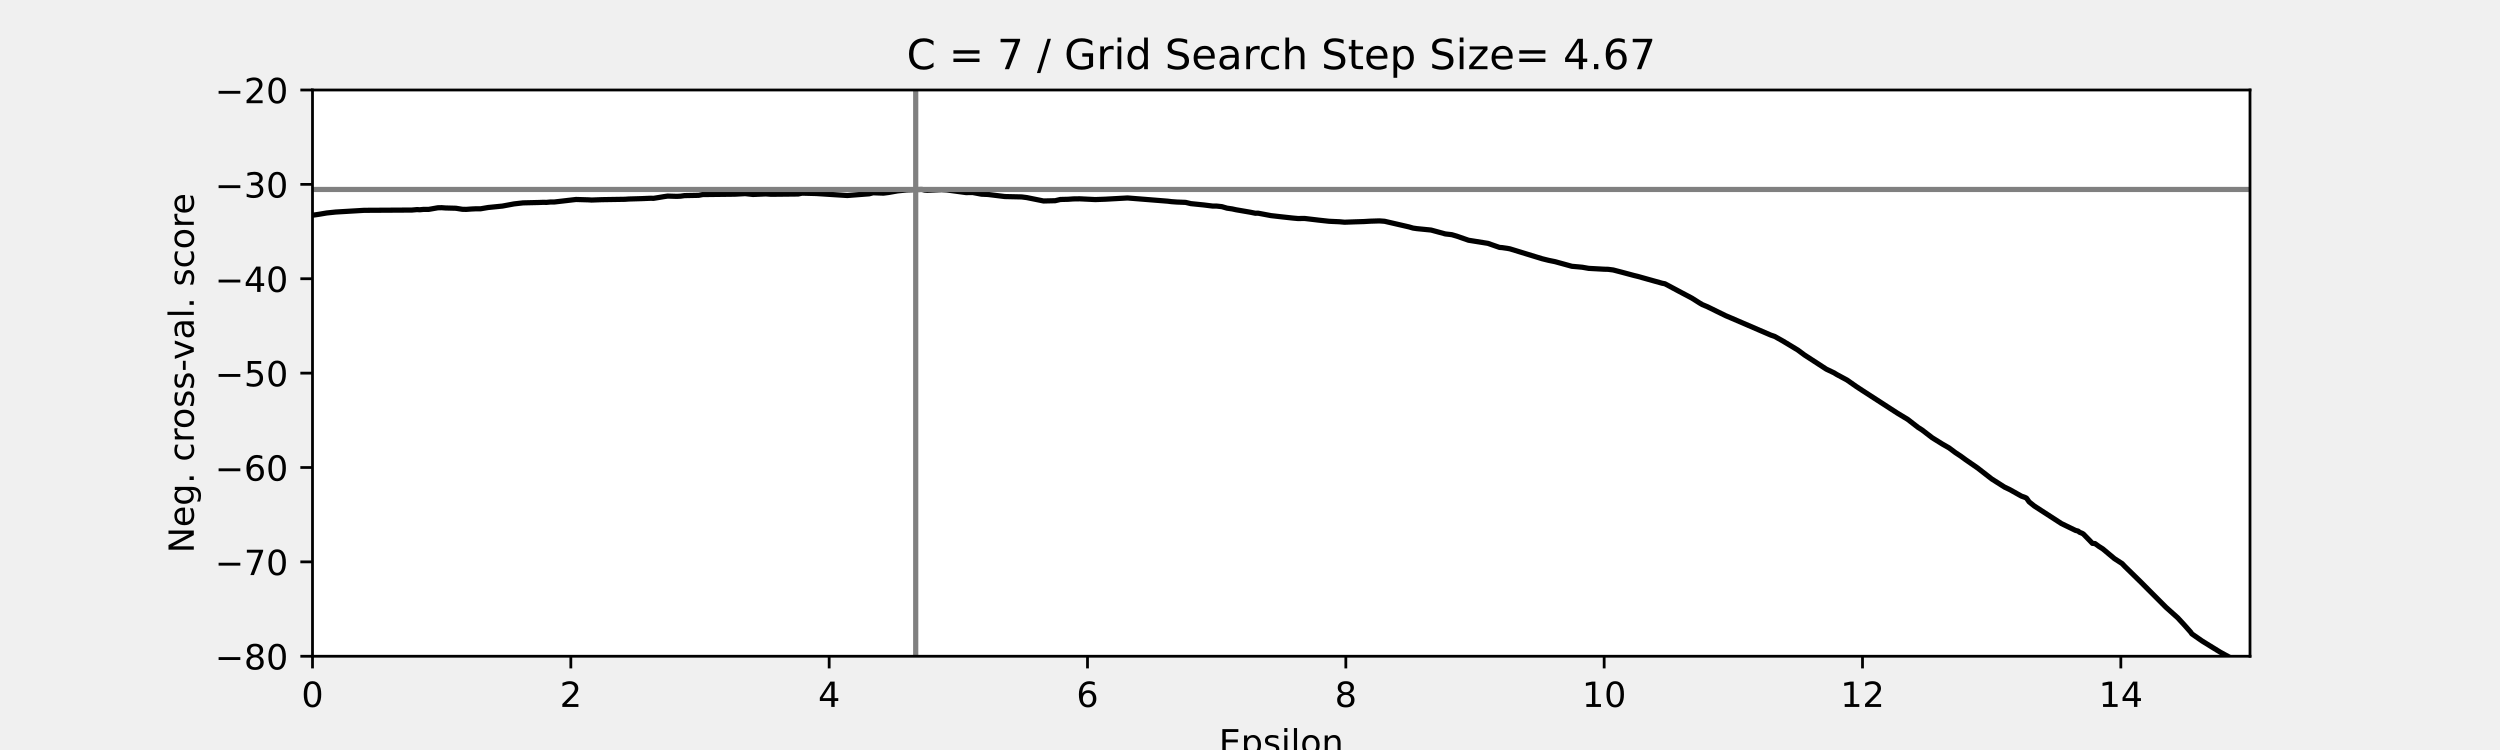
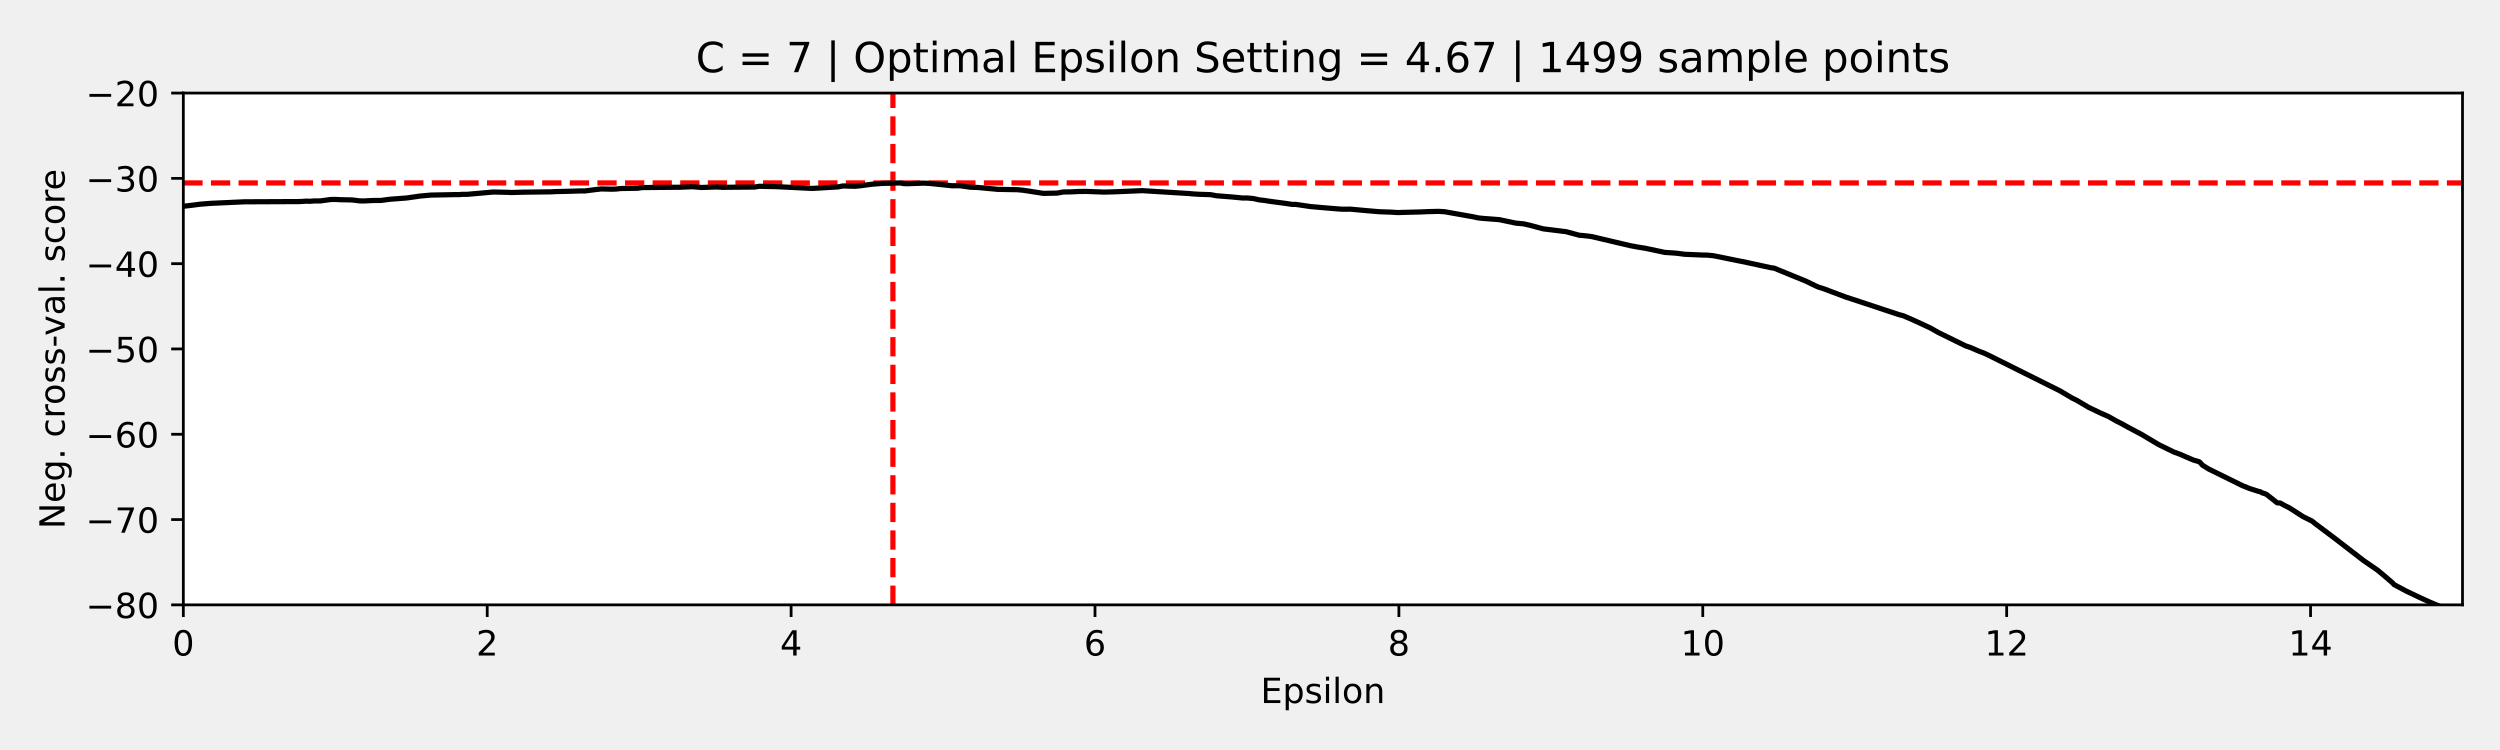
<svg xmlns="http://www.w3.org/2000/svg" xmlns:xlink="http://www.w3.org/1999/xlink" height="216pt" version="1.1" viewBox="0 0 720 216" width="720pt">
  <defs>
    <style type="text/css">*{stroke-linecap:butt;stroke-linejoin:round;}</style>
  </defs>
  <g id="figure_1">
    <g id="patch_1">
      <path d="M 0 216  L 720 216  L 720 0  L 0 0  z " style="fill:none;" />
    </g>
    <g id="axes_1">
      <g id="patch_2">
-         <path d="M 90 189  L 648 189  L 648 25.92  L 90 25.92  z " style="fill:#ffffff;" />
+         <path d="M 52.8 174.2  L 709.2 174.2  L 709.2 26.8  L 52.8 26.8  z " style="fill:#ffffff;" />
      </g>
      <g id="matplotlib.axis_1">
        <g id="xtick_1">
          <g id="line2d_1">
            <defs>
-               <path d="M 0 0  L 0 3.5  " id="m18e463459a" style="stroke:#000000;stroke-width:0.8;" />
+               <path d="M 0 0  L 0 3.5  " id="m60440e3da2" style="stroke:#000000;stroke-width:0.8;" />
            </defs>
            <g>
-               <use style="stroke:#000000;stroke-width:0.8;" x="90" xlink:href="#m18e463459a" y="189" />
+               <use style="stroke:#000000;stroke-width:0.8;" x="52.8" xlink:href="#m60440e3da2" y="174.2" />
            </g>
          </g>
          <g id="text_1">
-             <g transform="translate(86.81875 203.5984)scale(0.1 -0.1)">
+             <g transform="translate(49.61875 188.7984)scale(0.1 -0.1)">
              <defs>
                <path d="M 2034 4250  Q 1547 4250 1301 3770  Q 1056 3291 1056 2328  Q 1056 1369 1301 889  Q 1547 409 2034 409  Q 2525 409 2770 889  Q 3016 1369 3016 2328  Q 3016 3291 2770 3770  Q 2525 4250 2034 4250  z M 2034 4750  Q 2819 4750 3233 4129  Q 3647 3509 3647 2328  Q 3647 1150 3233 529  Q 2819 -91 2034 -91  Q 1250 -91 836 529  Q 422 1150 422 2328  Q 422 3509 836 4129  Q 1250 4750 2034 4750  z " id="DejaVuSans-30" transform="scale(0.015625)" />
              </defs>
              <use xlink:href="#DejaVuSans-30" />
            </g>
          </g>
        </g>
        <g id="xtick_2">
          <g id="line2d_2">
            <g>
-               <use style="stroke:#000000;stroke-width:0.8;" x="164.4" xlink:href="#m18e463459a" y="189" />
+               <use style="stroke:#000000;stroke-width:0.8;" x="140.32" xlink:href="#m60440e3da2" y="174.2" />
            </g>
          </g>
          <g id="text_2">
-             <g transform="translate(161.2188 203.5984)scale(0.1 -0.1)">
+             <g transform="translate(137.1387 188.7984)scale(0.1 -0.1)">
              <defs>
                <path d="M 1228 531  L 3431 531  L 3431 0  L 469 0  L 469 531  Q 828 903 1448 1529  Q 2069 2156 2228 2338  Q 2531 2678 2651 2914  Q 2772 3150 2772 3378  Q 2772 3750 2511 3984  Q 2250 4219 1831 4219  Q 1534 4219 1204 4116  Q 875 4013 500 3803  L 500 4441  Q 881 4594 1212 4672  Q 1544 4750 1819 4750  Q 2544 4750 2975 4387  Q 3406 4025 3406 3419  Q 3406 3131 3298 2873  Q 3191 2616 2906 2266  Q 2828 2175 2409 1742  Q 1991 1309 1228 531  z " id="DejaVuSans-32" transform="scale(0.015625)" />
              </defs>
              <use xlink:href="#DejaVuSans-32" />
            </g>
          </g>
        </g>
        <g id="xtick_3">
          <g id="line2d_3">
            <g>
-               <use style="stroke:#000000;stroke-width:0.8;" x="238.8" xlink:href="#m18e463459a" y="189" />
+               <use style="stroke:#000000;stroke-width:0.8;" x="227.84" xlink:href="#m60440e3da2" y="174.2" />
            </g>
          </g>
          <g id="text_3">
-             <g transform="translate(235.6188 203.5984)scale(0.1 -0.1)">
+             <g transform="translate(224.6587 188.7984)scale(0.1 -0.1)">
              <defs>
                <path d="M 2419 4116  L 825 1625  L 2419 1625  L 2419 4116  z M 2253 4666  L 3047 4666  L 3047 1625  L 3713 1625  L 3713 1100  L 3047 1100  L 3047 0  L 2419 0  L 2419 1100  L 313 1100  L 313 1709  L 2253 4666  z " id="DejaVuSans-34" transform="scale(0.015625)" />
              </defs>
              <use xlink:href="#DejaVuSans-34" />
            </g>
          </g>
        </g>
        <g id="xtick_4">
          <g id="line2d_4">
            <g>
-               <use style="stroke:#000000;stroke-width:0.8;" x="313.2" xlink:href="#m18e463459a" y="189" />
+               <use style="stroke:#000000;stroke-width:0.8;" x="315.36" xlink:href="#m60440e3da2" y="174.2" />
            </g>
          </g>
          <g id="text_4">
-             <g transform="translate(310.0188 203.5984)scale(0.1 -0.1)">
+             <g transform="translate(312.1787 188.7984)scale(0.1 -0.1)">
              <defs>
                <path d="M 2113 2584  Q 1688 2584 1439 2293  Q 1191 2003 1191 1497  Q 1191 994 1439 701  Q 1688 409 2113 409  Q 2538 409 2786 701  Q 3034 994 3034 1497  Q 3034 2003 2786 2293  Q 2538 2584 2113 2584  z M 3366 4563  L 3366 3988  Q 3128 4100 2886 4159  Q 2644 4219 2406 4219  Q 1781 4219 1451 3797  Q 1122 3375 1075 2522  Q 1259 2794 1537 2939  Q 1816 3084 2150 3084  Q 2853 3084 3261 2657  Q 3669 2231 3669 1497  Q 3669 778 3244 343  Q 2819 -91 2113 -91  Q 1303 -91 875 529  Q 447 1150 447 2328  Q 447 3434 972 4092  Q 1497 4750 2381 4750  Q 2619 4750 2861 4703  Q 3103 4656 3366 4563  z " id="DejaVuSans-36" transform="scale(0.015625)" />
              </defs>
              <use xlink:href="#DejaVuSans-36" />
            </g>
          </g>
        </g>
        <g id="xtick_5">
          <g id="line2d_5">
            <g>
-               <use style="stroke:#000000;stroke-width:0.8;" x="387.6" xlink:href="#m18e463459a" y="189" />
+               <use style="stroke:#000000;stroke-width:0.8;" x="402.88" xlink:href="#m60440e3da2" y="174.2" />
            </g>
          </g>
          <g id="text_5">
-             <g transform="translate(384.4187 203.5984)scale(0.1 -0.1)">
+             <g transform="translate(399.6988 188.7984)scale(0.1 -0.1)">
              <defs>
                <path d="M 2034 2216  Q 1584 2216 1326 1975  Q 1069 1734 1069 1313  Q 1069 891 1326 650  Q 1584 409 2034 409  Q 2484 409 2743 651  Q 3003 894 3003 1313  Q 3003 1734 2745 1975  Q 2488 2216 2034 2216  z M 1403 2484  Q 997 2584 770 2862  Q 544 3141 544 3541  Q 544 4100 942 4425  Q 1341 4750 2034 4750  Q 2731 4750 3128 4425  Q 3525 4100 3525 3541  Q 3525 3141 3298 2862  Q 3072 2584 2669 2484  Q 3125 2378 3379 2068  Q 3634 1759 3634 1313  Q 3634 634 3220 271  Q 2806 -91 2034 -91  Q 1263 -91 848 271  Q 434 634 434 1313  Q 434 1759 690 2068  Q 947 2378 1403 2484  z M 1172 3481  Q 1172 3119 1398 2916  Q 1625 2713 2034 2713  Q 2441 2713 2670 2916  Q 2900 3119 2900 3481  Q 2900 3844 2670 4047  Q 2441 4250 2034 4250  Q 1625 4250 1398 4047  Q 1172 3844 1172 3481  z " id="DejaVuSans-38" transform="scale(0.015625)" />
              </defs>
              <use xlink:href="#DejaVuSans-38" />
            </g>
          </g>
        </g>
        <g id="xtick_6">
          <g id="line2d_6">
            <g>
-               <use style="stroke:#000000;stroke-width:0.8;" x="462" xlink:href="#m18e463459a" y="189" />
+               <use style="stroke:#000000;stroke-width:0.8;" x="490.4" xlink:href="#m60440e3da2" y="174.2" />
            </g>
          </g>
          <g id="text_6">
-             <g transform="translate(455.6375 203.5984)scale(0.1 -0.1)">
+             <g transform="translate(484.0375 188.7984)scale(0.1 -0.1)">
              <defs>
                <path d="M 794 531  L 1825 531  L 1825 4091  L 703 3866  L 703 4441  L 1819 4666  L 2450 4666  L 2450 531  L 3481 531  L 3481 0  L 794 0  L 794 531  z " id="DejaVuSans-31" transform="scale(0.015625)" />
              </defs>
              <use xlink:href="#DejaVuSans-31" />
              <use x="63.623" xlink:href="#DejaVuSans-30" />
            </g>
          </g>
        </g>
        <g id="xtick_7">
          <g id="line2d_7">
            <g>
-               <use style="stroke:#000000;stroke-width:0.8;" x="536.4" xlink:href="#m18e463459a" y="189" />
+               <use style="stroke:#000000;stroke-width:0.8;" x="577.92" xlink:href="#m60440e3da2" y="174.2" />
            </g>
          </g>
          <g id="text_7">
-             <g transform="translate(530.0375 203.5984)scale(0.1 -0.1)">
+             <g transform="translate(571.5575 188.7984)scale(0.1 -0.1)">
              <use xlink:href="#DejaVuSans-31" />
              <use x="63.623" xlink:href="#DejaVuSans-32" />
            </g>
          </g>
        </g>
        <g id="xtick_8">
          <g id="line2d_8">
            <g>
-               <use style="stroke:#000000;stroke-width:0.8;" x="610.8" xlink:href="#m18e463459a" y="189" />
+               <use style="stroke:#000000;stroke-width:0.8;" x="665.44" xlink:href="#m60440e3da2" y="174.2" />
            </g>
          </g>
          <g id="text_8">
-             <g transform="translate(604.4375 203.5984)scale(0.1 -0.1)">
+             <g transform="translate(659.0775 188.7984)scale(0.1 -0.1)">
              <use xlink:href="#DejaVuSans-31" />
              <use x="63.623" xlink:href="#DejaVuSans-34" />
            </g>
          </g>
        </g>
        <g id="text_9">
-           <g transform="translate(351.0555 217.2766)scale(0.1 -0.1)">
+           <g transform="translate(363.0555 202.4766)scale(0.1 -0.1)">
            <defs>
              <path d="M 628 4666  L 3578 4666  L 3578 4134  L 1259 4134  L 1259 2753  L 3481 2753  L 3481 2222  L 1259 2222  L 1259 531  L 3634 531  L 3634 0  L 628 0  L 628 4666  z " id="DejaVuSans-45" transform="scale(0.015625)" />
              <path d="M 1159 525  L 1159 -1331  L 581 -1331  L 581 3500  L 1159 3500  L 1159 2969  Q 1341 3281 1617 3432  Q 1894 3584 2278 3584  Q 2916 3584 3314 3078  Q 3713 2572 3713 1747  Q 3713 922 3314 415  Q 2916 -91 2278 -91  Q 1894 -91 1617 61  Q 1341 213 1159 525  z M 3116 1747  Q 3116 2381 2855 2742  Q 2594 3103 2138 3103  Q 1681 3103 1420 2742  Q 1159 2381 1159 1747  Q 1159 1113 1420 752  Q 1681 391 2138 391  Q 2594 391 2855 752  Q 3116 1113 3116 1747  z " id="DejaVuSans-70" transform="scale(0.015625)" />
              <path d="M 2834 3397  L 2834 2853  Q 2591 2978 2328 3040  Q 2066 3103 1784 3103  Q 1356 3103 1142 2972  Q 928 2841 928 2578  Q 928 2378 1081 2264  Q 1234 2150 1697 2047  L 1894 2003  Q 2506 1872 2764 1633  Q 3022 1394 3022 966  Q 3022 478 2636 193  Q 2250 -91 1575 -91  Q 1294 -91 989 -36  Q 684 19 347 128  L 347 722  Q 666 556 975 473  Q 1284 391 1588 391  Q 1994 391 2212 530  Q 2431 669 2431 922  Q 2431 1156 2273 1281  Q 2116 1406 1581 1522  L 1381 1569  Q 847 1681 609 1914  Q 372 2147 372 2553  Q 372 3047 722 3315  Q 1072 3584 1716 3584  Q 2034 3584 2315 3537  Q 2597 3491 2834 3397  z " id="DejaVuSans-73" transform="scale(0.015625)" />
              <path d="M 603 3500  L 1178 3500  L 1178 0  L 603 0  L 603 3500  z M 603 4863  L 1178 4863  L 1178 4134  L 603 4134  L 603 4863  z " id="DejaVuSans-69" transform="scale(0.015625)" />
              <path d="M 603 4863  L 1178 4863  L 1178 0  L 603 0  L 603 4863  z " id="DejaVuSans-6c" transform="scale(0.015625)" />
              <path d="M 1959 3097  Q 1497 3097 1228 2736  Q 959 2375 959 1747  Q 959 1119 1226 758  Q 1494 397 1959 397  Q 2419 397 2687 759  Q 2956 1122 2956 1747  Q 2956 2369 2687 2733  Q 2419 3097 1959 3097  z M 1959 3584  Q 2709 3584 3137 3096  Q 3566 2609 3566 1747  Q 3566 888 3137 398  Q 2709 -91 1959 -91  Q 1206 -91 779 398  Q 353 888 353 1747  Q 353 2609 779 3096  Q 1206 3584 1959 3584  z " id="DejaVuSans-6f" transform="scale(0.015625)" />
              <path d="M 3513 2113  L 3513 0  L 2938 0  L 2938 2094  Q 2938 2591 2744 2837  Q 2550 3084 2163 3084  Q 1697 3084 1428 2787  Q 1159 2491 1159 1978  L 1159 0  L 581 0  L 581 3500  L 1159 3500  L 1159 2956  Q 1366 3272 1645 3428  Q 1925 3584 2291 3584  Q 2894 3584 3203 3211  Q 3513 2838 3513 2113  z " id="DejaVuSans-6e" transform="scale(0.015625)" />
            </defs>
            <use xlink:href="#DejaVuSans-45" />
            <use x="63.184" xlink:href="#DejaVuSans-70" />
            <use x="126.66" xlink:href="#DejaVuSans-73" />
            <use x="178.76" xlink:href="#DejaVuSans-69" />
            <use x="206.543" xlink:href="#DejaVuSans-6c" />
            <use x="234.326" xlink:href="#DejaVuSans-6f" />
            <use x="295.508" xlink:href="#DejaVuSans-6e" />
          </g>
        </g>
      </g>
      <g id="matplotlib.axis_2">
        <g id="ytick_1">
          <g id="line2d_9">
            <defs>
-               <path d="M 0 0  L -3.5 0  " id="mb4c16e4a2b" style="stroke:#000000;stroke-width:0.8;" />
+               <path d="M 0 0  L -3.5 0  " id="m8de38eb356" style="stroke:#000000;stroke-width:0.8;" />
            </defs>
            <g>
-               <use style="stroke:#000000;stroke-width:0.8;" x="90" xlink:href="#mb4c16e4a2b" y="189" />
+               <use style="stroke:#000000;stroke-width:0.8;" x="52.8" xlink:href="#m8de38eb356" y="174.2" />
            </g>
          </g>
          <g id="text_10">
-             <g transform="translate(61.89531 192.7992)scale(0.1 -0.1)">
+             <g transform="translate(24.69531 177.9992)scale(0.1 -0.1)">
              <defs>
                <path d="M 678 2272  L 4684 2272  L 4684 1741  L 678 1741  L 678 2272  z " id="DejaVuSans-2212" transform="scale(0.015625)" />
              </defs>
              <use xlink:href="#DejaVuSans-2212" />
              <use x="83.789" xlink:href="#DejaVuSans-38" />
              <use x="147.412" xlink:href="#DejaVuSans-30" />
            </g>
          </g>
        </g>
        <g id="ytick_2">
          <g id="line2d_10">
            <g>
-               <use style="stroke:#000000;stroke-width:0.8;" x="90" xlink:href="#mb4c16e4a2b" y="161.82" />
+               <use style="stroke:#000000;stroke-width:0.8;" x="52.8" xlink:href="#m8de38eb356" y="149.633" />
            </g>
          </g>
          <g id="text_11">
-             <g transform="translate(61.89531 165.6192)scale(0.1 -0.1)">
+             <g transform="translate(24.69531 153.4326)scale(0.1 -0.1)">
              <defs>
                <path d="M 525 4666  L 3525 4666  L 3525 4397  L 1831 0  L 1172 0  L 2766 4134  L 525 4134  L 525 4666  z " id="DejaVuSans-37" transform="scale(0.015625)" />
              </defs>
              <use xlink:href="#DejaVuSans-2212" />
              <use x="83.789" xlink:href="#DejaVuSans-37" />
              <use x="147.412" xlink:href="#DejaVuSans-30" />
            </g>
          </g>
        </g>
        <g id="ytick_3">
          <g id="line2d_11">
            <g>
-               <use style="stroke:#000000;stroke-width:0.8;" x="90" xlink:href="#mb4c16e4a2b" y="134.64" />
+               <use style="stroke:#000000;stroke-width:0.8;" x="52.8" xlink:href="#m8de38eb356" y="125.067" />
            </g>
          </g>
          <g id="text_12">
-             <g transform="translate(61.89531 138.4392)scale(0.1 -0.1)">
+             <g transform="translate(24.69531 128.8659)scale(0.1 -0.1)">
              <use xlink:href="#DejaVuSans-2212" />
              <use x="83.789" xlink:href="#DejaVuSans-36" />
              <use x="147.412" xlink:href="#DejaVuSans-30" />
            </g>
          </g>
        </g>
        <g id="ytick_4">
          <g id="line2d_12">
            <g>
-               <use style="stroke:#000000;stroke-width:0.8;" x="90" xlink:href="#mb4c16e4a2b" y="107.46" />
+               <use style="stroke:#000000;stroke-width:0.8;" x="52.8" xlink:href="#m8de38eb356" y="100.5" />
            </g>
          </g>
          <g id="text_13">
-             <g transform="translate(61.89531 111.2592)scale(0.1 -0.1)">
+             <g transform="translate(24.69531 104.2992)scale(0.1 -0.1)">
              <defs>
                <path d="M 691 4666  L 3169 4666  L 3169 4134  L 1269 4134  L 1269 2991  Q 1406 3038 1543 3061  Q 1681 3084 1819 3084  Q 2600 3084 3056 2656  Q 3513 2228 3513 1497  Q 3513 744 3044 326  Q 2575 -91 1722 -91  Q 1428 -91 1123 -41  Q 819 9 494 109  L 494 744  Q 775 591 1075 516  Q 1375 441 1709 441  Q 2250 441 2565 725  Q 2881 1009 2881 1497  Q 2881 1984 2565 2268  Q 2250 2553 1709 2553  Q 1456 2553 1204 2497  Q 953 2441 691 2322  L 691 4666  z " id="DejaVuSans-35" transform="scale(0.015625)" />
              </defs>
              <use xlink:href="#DejaVuSans-2212" />
              <use x="83.789" xlink:href="#DejaVuSans-35" />
              <use x="147.412" xlink:href="#DejaVuSans-30" />
            </g>
          </g>
        </g>
        <g id="ytick_5">
          <g id="line2d_13">
            <g>
-               <use style="stroke:#000000;stroke-width:0.8;" x="90" xlink:href="#mb4c16e4a2b" y="80.28" />
+               <use style="stroke:#000000;stroke-width:0.8;" x="52.8" xlink:href="#m8de38eb356" y="75.933" />
            </g>
          </g>
          <g id="text_14">
-             <g transform="translate(61.89531 84.07922)scale(0.1 -0.1)">
+             <g transform="translate(24.69531 79.73255)scale(0.1 -0.1)">
              <use xlink:href="#DejaVuSans-2212" />
              <use x="83.789" xlink:href="#DejaVuSans-34" />
              <use x="147.412" xlink:href="#DejaVuSans-30" />
            </g>
          </g>
        </g>
        <g id="ytick_6">
          <g id="line2d_14">
            <g>
-               <use style="stroke:#000000;stroke-width:0.8;" x="90" xlink:href="#mb4c16e4a2b" y="53.1" />
+               <use style="stroke:#000000;stroke-width:0.8;" x="52.8" xlink:href="#m8de38eb356" y="51.367" />
            </g>
          </g>
          <g id="text_15">
-             <g transform="translate(61.89531 56.89922)scale(0.1 -0.1)">
+             <g transform="translate(24.69531 55.16589)scale(0.1 -0.1)">
              <defs>
                <path d="M 2597 2516  Q 3050 2419 3304 2112  Q 3559 1806 3559 1356  Q 3559 666 3084 287  Q 2609 -91 1734 -91  Q 1441 -91 1130 -33  Q 819 25 488 141  L 488 750  Q 750 597 1062 519  Q 1375 441 1716 441  Q 2309 441 2620 675  Q 2931 909 2931 1356  Q 2931 1769 2642 2001  Q 2353 2234 1838 2234  L 1294 2234  L 1294 2753  L 1863 2753  Q 2328 2753 2575 2939  Q 2822 3125 2822 3475  Q 2822 3834 2567 4026  Q 2313 4219 1838 4219  Q 1578 4219 1281 4162  Q 984 4106 628 3988  L 628 4550  Q 988 4650 1302 4700  Q 1616 4750 1894 4750  Q 2613 4750 3031 4423  Q 3450 4097 3450 3541  Q 3450 3153 3228 2886  Q 3006 2619 2597 2516  z " id="DejaVuSans-33" transform="scale(0.015625)" />
              </defs>
              <use xlink:href="#DejaVuSans-2212" />
              <use x="83.789" xlink:href="#DejaVuSans-33" />
              <use x="147.412" xlink:href="#DejaVuSans-30" />
            </g>
          </g>
        </g>
        <g id="ytick_7">
          <g id="line2d_15">
            <g>
-               <use style="stroke:#000000;stroke-width:0.8;" x="90" xlink:href="#mb4c16e4a2b" y="25.92" />
+               <use style="stroke:#000000;stroke-width:0.8;" x="52.8" xlink:href="#m8de38eb356" y="26.8" />
            </g>
          </g>
          <g id="text_16">
-             <g transform="translate(61.89531 29.71922)scale(0.1 -0.1)">
+             <g transform="translate(24.69531 30.59922)scale(0.1 -0.1)">
              <use xlink:href="#DejaVuSans-2212" />
              <use x="83.789" xlink:href="#DejaVuSans-32" />
              <use x="147.412" xlink:href="#DejaVuSans-30" />
            </g>
          </g>
        </g>
        <g id="text_17">
-           <g transform="translate(55.81562 159.2866)rotate(-90)scale(0.1 -0.1)">
+           <g transform="translate(18.61563 152.3266)rotate(-90)scale(0.1 -0.1)">
            <defs>
              <path d="M 628 4666  L 1478 4666  L 3547 763  L 3547 4666  L 4159 4666  L 4159 0  L 3309 0  L 1241 3903  L 1241 0  L 628 0  L 628 4666  z " id="DejaVuSans-4e" transform="scale(0.015625)" />
              <path d="M 3597 1894  L 3597 1613  L 953 1613  Q 991 1019 1311 708  Q 1631 397 2203 397  Q 2534 397 2845 478  Q 3156 559 3463 722  L 3463 178  Q 3153 47 2828 -22  Q 2503 -91 2169 -91  Q 1331 -91 842 396  Q 353 884 353 1716  Q 353 2575 817 3079  Q 1281 3584 2069 3584  Q 2775 3584 3186 3129  Q 3597 2675 3597 1894  z M 3022 2063  Q 3016 2534 2758 2815  Q 2500 3097 2075 3097  Q 1594 3097 1305 2825  Q 1016 2553 972 2059  L 3022 2063  z " id="DejaVuSans-65" transform="scale(0.015625)" />
              <path d="M 2906 1791  Q 2906 2416 2648 2759  Q 2391 3103 1925 3103  Q 1463 3103 1205 2759  Q 947 2416 947 1791  Q 947 1169 1205 825  Q 1463 481 1925 481  Q 2391 481 2648 825  Q 2906 1169 2906 1791  z M 3481 434  Q 3481 -459 3084 -895  Q 2688 -1331 1869 -1331  Q 1566 -1331 1297 -1286  Q 1028 -1241 775 -1147  L 775 -588  Q 1028 -725 1275 -790  Q 1522 -856 1778 -856  Q 2344 -856 2625 -561  Q 2906 -266 2906 331  L 2906 616  Q 2728 306 2450 153  Q 2172 0 1784 0  Q 1141 0 747 490  Q 353 981 353 1791  Q 353 2603 747 3093  Q 1141 3584 1784 3584  Q 2172 3584 2450 3431  Q 2728 3278 2906 2969  L 2906 3500  L 3481 3500  L 3481 434  z " id="DejaVuSans-67" transform="scale(0.015625)" />
              <path d="M 684 794  L 1344 794  L 1344 0  L 684 0  L 684 794  z " id="DejaVuSans-2e" transform="scale(0.015625)" />
              <path id="DejaVuSans-20" transform="scale(0.015625)" />
              <path d="M 3122 3366  L 3122 2828  Q 2878 2963 2633 3030  Q 2388 3097 2138 3097  Q 1578 3097 1268 2742  Q 959 2388 959 1747  Q 959 1106 1268 751  Q 1578 397 2138 397  Q 2388 397 2633 464  Q 2878 531 3122 666  L 3122 134  Q 2881 22 2623 -34  Q 2366 -91 2075 -91  Q 1284 -91 818 406  Q 353 903 353 1747  Q 353 2603 823 3093  Q 1294 3584 2113 3584  Q 2378 3584 2631 3529  Q 2884 3475 3122 3366  z " id="DejaVuSans-63" transform="scale(0.015625)" />
              <path d="M 2631 2963  Q 2534 3019 2420 3045  Q 2306 3072 2169 3072  Q 1681 3072 1420 2755  Q 1159 2438 1159 1844  L 1159 0  L 581 0  L 581 3500  L 1159 3500  L 1159 2956  Q 1341 3275 1631 3429  Q 1922 3584 2338 3584  Q 2397 3584 2469 3576  Q 2541 3569 2628 3553  L 2631 2963  z " id="DejaVuSans-72" transform="scale(0.015625)" />
              <path d="M 313 2009  L 1997 2009  L 1997 1497  L 313 1497  L 313 2009  z " id="DejaVuSans-2d" transform="scale(0.015625)" />
              <path d="M 191 3500  L 800 3500  L 1894 563  L 2988 3500  L 3597 3500  L 2284 0  L 1503 0  L 191 3500  z " id="DejaVuSans-76" transform="scale(0.015625)" />
              <path d="M 2194 1759  Q 1497 1759 1228 1600  Q 959 1441 959 1056  Q 959 750 1161 570  Q 1363 391 1709 391  Q 2188 391 2477 730  Q 2766 1069 2766 1631  L 2766 1759  L 2194 1759  z M 3341 1997  L 3341 0  L 2766 0  L 2766 531  Q 2569 213 2275 61  Q 1981 -91 1556 -91  Q 1019 -91 701 211  Q 384 513 384 1019  Q 384 1609 779 1909  Q 1175 2209 1959 2209  L 2766 2209  L 2766 2266  Q 2766 2663 2505 2880  Q 2244 3097 1772 3097  Q 1472 3097 1187 3025  Q 903 2953 641 2809  L 641 3341  Q 956 3463 1253 3523  Q 1550 3584 1831 3584  Q 2591 3584 2966 3190  Q 3341 2797 3341 1997  z " id="DejaVuSans-61" transform="scale(0.015625)" />
            </defs>
            <use xlink:href="#DejaVuSans-4e" />
            <use x="74.805" xlink:href="#DejaVuSans-65" />
            <use x="136.328" xlink:href="#DejaVuSans-67" />
            <use x="199.805" xlink:href="#DejaVuSans-2e" />
            <use x="231.592" xlink:href="#DejaVuSans-20" />
            <use x="263.379" xlink:href="#DejaVuSans-63" />
            <use x="318.359" xlink:href="#DejaVuSans-72" />
            <use x="357.223" xlink:href="#DejaVuSans-6f" />
            <use x="418.404" xlink:href="#DejaVuSans-73" />
            <use x="470.504" xlink:href="#DejaVuSans-73" />
            <use x="522.604" xlink:href="#DejaVuSans-2d" />
            <use x="556.062" xlink:href="#DejaVuSans-76" />
            <use x="615.242" xlink:href="#DejaVuSans-61" />
            <use x="676.521" xlink:href="#DejaVuSans-6c" />
            <use x="704.305" xlink:href="#DejaVuSans-2e" />
            <use x="736.092" xlink:href="#DejaVuSans-20" />
            <use x="767.879" xlink:href="#DejaVuSans-73" />
            <use x="819.979" xlink:href="#DejaVuSans-63" />
            <use x="874.959" xlink:href="#DejaVuSans-6f" />
            <use x="936.141" xlink:href="#DejaVuSans-72" />
            <use x="975.004" xlink:href="#DejaVuSans-65" />
          </g>
        </g>
      </g>
      <g id="line2d_16">
-         <path clip-path="url(#p28f3da18fe)" d="M 90.372 61.934  L 91.86 61.716  L 94.092 61.336  L 96.696 61.064  L 104.88 60.575  L 118.644 60.493  L 120.132 60.357  L 120.876 60.411  L 121.992 60.303  L 123.48 60.303  L 126.084 59.841  L 127.2 59.813  L 128.316 59.895  L 131.292 59.977  L 133.152 60.276  L 134.268 60.303  L 135.756 60.194  L 136.872 60.14  L 138.36 60.14  L 140.592 59.759  L 144.684 59.351  L 148.032 58.726  L 150.636 58.427  L 155.1 58.319  L 156.588 58.264  L 157.332 58.291  L 158.448 58.183  L 159.564 58.183  L 162.168 57.884  L 165.888 57.449  L 169.608 57.558  L 170.352 57.612  L 173.328 57.503  L 180.024 57.394  L 181.14 57.313  L 184.86 57.204  L 187.464 57.095  L 188.208 57.123  L 190.068 56.824  L 191.184 56.633  L 192.3 56.47  L 194.904 56.552  L 196.02 56.498  L 197.136 56.334  L 201.228 56.253  L 202.344 56.035  L 211.644 55.927  L 214.62 55.764  L 216.852 56.008  L 220.572 55.845  L 222.06 55.954  L 229.872 55.872  L 230.988 55.628  L 235.08 55.736  L 244.008 56.307  L 250.332 55.818  L 251.448 55.519  L 254.424 55.628  L 255.912 55.437  L 258.516 54.975  L 261.12 54.704  L 264.096 54.595  L 265.212 54.568  L 265.584 54.568  L 266.328 54.758  L 267.072 54.812  L 271.164 54.622  L 272.652 54.704  L 278.232 55.465  L 280.092 55.437  L 282.696 55.927  L 284.556 56.008  L 289.392 56.606  L 294.228 56.715  L 295.716 56.905  L 300.552 57.884  L 303.9 57.802  L 305.388 57.449  L 307.62 57.394  L 309.108 57.286  L 310.968 57.259  L 315.432 57.476  L 318.408 57.367  L 324.732 57.014  L 336.264 57.938  L 337.38 58.074  L 338.868 58.183  L 341.472 58.291  L 342.96 58.645  L 346.68 59.025  L 349.284 59.351  L 350.4 59.351  L 351.888 59.514  L 353.376 59.949  L 354.864 60.167  L 355.98 60.411  L 360.072 61.118  L 361.56 61.417  L 362.304 61.39  L 366.024 62.097  L 369.372 62.477  L 372.348 62.803  L 373.836 62.939  L 375.696 62.912  L 379.788 63.401  L 382.764 63.727  L 383.88 63.782  L 385.74 63.863  L 387.228 63.999  L 390.204 63.89  L 392.808 63.809  L 394.668 63.7  L 397.272 63.619  L 398.76 63.727  L 405.828 65.358  L 406.944 65.684  L 408.06 65.847  L 412.152 66.255  L 416.244 67.37  L 418.104 67.587  L 419.592 68.022  L 422.94 69.191  L 428.52 70.088  L 430.38 70.74  L 431.868 71.256  L 432.612 71.311  L 434.1 71.528  L 434.844 71.664  L 442.284 73.947  L 444.144 74.518  L 446.004 74.98  L 447.864 75.36  L 452.7 76.692  L 454.56 76.855  L 455.676 76.964  L 457.536 77.29  L 462 77.535  L 463.116 77.562  L 464.604 77.752  L 467.208 78.432  L 470.556 79.329  L 471.672 79.6  L 478.74 81.585  L 479.484 81.721  L 484.32 84.303  L 486.18 85.281  L 487.296 85.879  L 489.528 87.292  L 490.272 87.727  L 491.76 88.352  L 496.968 90.907  L 498.828 91.696  L 509.988 96.506  L 511.104 96.887  L 513.336 98.137  L 515.196 99.252  L 517.8 100.828  L 519.66 102.214  L 525.984 106.318  L 528.216 107.378  L 528.96 107.841  L 531.936 109.444  L 534.54 111.265  L 536.4 112.488  L 546.444 118.984  L 549.42 120.778  L 552.396 123.088  L 553.512 123.795  L 556.488 126.078  L 559.464 127.927  L 561.324 128.987  L 563.184 130.373  L 564.672 131.351  L 566.16 132.438  L 569.508 134.749  L 573.6 137.929  L 577.32 140.293  L 578.808 141  L 579.924 141.625  L 582.156 142.876  L 583.272 143.283  L 583.644 143.474  L 584.388 144.534  L 585.876 145.729  L 593.688 150.785  L 597.78 152.769  L 598.524 152.959  L 598.896 153.285  L 599.64 153.584  L 600.012 153.802  L 601.872 155.704  L 602.616 156.493  L 603.36 156.547  L 604.476 157.362  L 605.592 158.069  L 608.94 160.869  L 611.172 162.309  L 611.916 163.097  L 616.752 167.827  L 618.612 169.702  L 623.82 174.921  L 627.168 177.911  L 629.028 179.922  L 630.888 182.015  L 631.26 182.558  L 634.236 184.624  L 637.584 186.69  L 639.444 187.831  L 642.42 189.462  L 643.908 190.441  L 647.628 193.131  L 647.628 193.131  " style="fill:none;stroke:#000000;stroke-linecap:square;stroke-width:1.5;" />
+         <path clip-path="url(#p68b1eee625)" d="M 257.159 174.2  L 257.159 26.8  " style="fill:none;stroke:#ff0000;stroke-dasharray:5.55,2.4;stroke-dashoffset:0;stroke-width:1.5;" />
      </g>
      <g id="line2d_17">
-         <path clip-path="url(#p28f3da18fe)" d="M 263.724 189  L 263.724 25.92  " style="fill:none;stroke:#808080;stroke-linecap:square;stroke-width:1.5;" />
+         <path clip-path="url(#p68b1eee625)" d="M 52.8 52.693  L 709.2 52.693  " style="fill:none;stroke:#ff0000;stroke-dasharray:5.55,2.4;stroke-dashoffset:0;stroke-width:1.5;" />
      </g>
      <g id="line2d_18">
-         <path clip-path="url(#p28f3da18fe)" d="M 90 54.568  L 648 54.568  " style="fill:none;stroke:#808080;stroke-linecap:square;stroke-width:1.5;" />
+         <path clip-path="url(#p68b1eee625)" d="M 53.238 59.351  L 54.988 59.154  L 57.614 58.81  L 60.677 58.565  L 70.304 58.123  L 86.495 58.049  L 88.246 57.926  L 89.121 57.975  L 90.434 57.877  L 92.184 57.877  L 95.247 57.459  L 96.56 57.435  L 97.873 57.508  L 101.374 57.582  L 103.562 57.852  L 104.874 57.877  L 106.625 57.779  L 107.938 57.729  L 109.688 57.729  L 112.314 57.386  L 117.127 57.017  L 121.066 56.452  L 124.129 56.182  L 129.38 56.083  L 131.13 56.034  L 132.006 56.059  L 133.318 55.961  L 134.631 55.961  L 137.694 55.69  L 142.07 55.297  L 146.446 55.396  L 147.322 55.445  L 150.822 55.346  L 158.699 55.248  L 160.012 55.175  L 164.388 55.076  L 167.451 54.978  L 168.326 55.003  L 170.514 54.732  L 171.827 54.56  L 173.14 54.413  L 176.203 54.487  L 177.516 54.438  L 178.829 54.29  L 183.642 54.216  L 184.955 54.02  L 195.895 53.922  L 199.396 53.774  L 202.022 53.995  L 206.398 53.848  L 208.148 53.946  L 217.338 53.872  L 218.65 53.651  L 223.464 53.75  L 233.966 54.266  L 241.406 53.823  L 242.718 53.553  L 246.219 53.651  L 247.97 53.479  L 251.033 53.062  L 254.096 52.816  L 257.597 52.718  L 258.91 52.693  L 259.347 52.693  L 260.222 52.865  L 261.098 52.914  L 265.911 52.742  L 267.662 52.816  L 274.226 53.504  L 276.414 53.479  L 279.477 53.922  L 281.665 53.995  L 287.354 54.536  L 293.042 54.634  L 294.793 54.806  L 300.482 55.69  L 304.42 55.617  L 306.17 55.297  L 308.796 55.248  L 310.546 55.15  L 312.734 55.125  L 317.986 55.322  L 321.486 55.224  L 328.926 54.904  L 342.491 55.74  L 343.804 55.862  L 345.554 55.961  L 348.618 56.059  L 350.368 56.378  L 354.744 56.722  L 357.807 57.017  L 359.12 57.017  L 360.87 57.164  L 362.621 57.557  L 364.371 57.754  L 365.684 57.975  L 370.498 58.614  L 372.248 58.884  L 373.123 58.859  L 377.499 59.498  L 381.438 59.842  L 384.938 60.137  L 386.689 60.26  L 388.877 60.235  L 393.69 60.677  L 397.191 60.972  L 398.504 61.021  L 400.692 61.095  L 402.442 61.218  L 405.943 61.12  L 409.006 61.046  L 411.194 60.948  L 414.258 60.874  L 416.008 60.972  L 424.322 62.446  L 425.635 62.741  L 426.948 62.888  L 431.762 63.257  L 436.575 64.264  L 438.763 64.461  L 440.514 64.854  L 444.452 65.91  L 451.016 66.721  L 453.204 67.31  L 454.954 67.777  L 455.83 67.826  L 457.58 68.023  L 458.455 68.146  L 467.207 70.209  L 469.395 70.725  L 471.583 71.143  L 473.771 71.487  L 479.46 72.691  L 481.648 72.838  L 482.961 72.936  L 485.149 73.231  L 490.4 73.452  L 491.713 73.477  L 493.463 73.649  L 496.526 74.263  L 500.465 75.073  L 501.778 75.319  L 510.092 77.113  L 510.967 77.235  L 516.656 79.569  L 518.844 80.454  L 520.157 80.994  L 522.782 82.272  L 523.658 82.665  L 525.408 83.23  L 531.534 85.539  L 533.722 86.251  L 546.85 90.6  L 548.163 90.944  L 550.789 92.074  L 553.414 93.277  L 556.04 94.506  L 558.228 95.759  L 566.105 99.616  L 567.418 100.058  L 570.043 101.188  L 571.356 101.679  L 572.669 102.293  L 591.486 111.678  L 593.236 112.538  L 596.737 114.626  L 598.05 115.265  L 601.55 117.328  L 605.051 118.999  L 607.239 119.957  L 609.427 121.21  L 611.178 122.094  L 612.928 123.077  L 616.866 125.165  L 621.68 128.039  L 626.056 130.177  L 627.806 130.815  L 629.557 131.577  L 631.745 132.51  L 633.058 132.879  L 633.495 133.051  L 634.37 134.009  L 636.121 135.09  L 645.748 139.831  L 647.936 140.716  L 650.562 141.551  L 650.999 141.625  L 651.437 141.919  L 652.312 142.19  L 652.75 142.386  L 654.938 144.106  L 655.813 144.818  L 656.688 144.867  L 658.001 145.604  L 659.314 146.243  L 663.252 148.774  L 665.878 150.076  L 666.753 150.788  L 672.442 155.063  L 674.192 156.414  L 680.756 161.474  L 684.694 164.177  L 686.882 165.995  L 689.07 167.886  L 689.508 168.378  L 693.009 170.245  L 696.947 172.112  L 699.573 173.316  L 702.636 174.618  L 704.386 175.502  L 708.762 177.934  L 708.762 177.934  " style="fill:none;stroke:#000000;stroke-linecap:square;stroke-width:1.5;" />
      </g>
      <g id="patch_3">
-         <path d="M 90 189  L 90 25.92  " style="fill:none;stroke:#000000;stroke-linecap:square;stroke-linejoin:miter;stroke-width:0.8;" />
+         <path d="M 52.8 174.2  L 52.8 26.8  " style="fill:none;stroke:#000000;stroke-linecap:square;stroke-linejoin:miter;stroke-width:0.8;" />
      </g>
      <g id="patch_4">
-         <path d="M 648 189  L 648 25.92  " style="fill:none;stroke:#000000;stroke-linecap:square;stroke-linejoin:miter;stroke-width:0.8;" />
+         <path d="M 709.2 174.2  L 709.2 26.8  " style="fill:none;stroke:#000000;stroke-linecap:square;stroke-linejoin:miter;stroke-width:0.8;" />
      </g>
      <g id="patch_5">
-         <path d="M 90 189  L 648 189  " style="fill:none;stroke:#000000;stroke-linecap:square;stroke-linejoin:miter;stroke-width:0.8;" />
+         <path d="M 52.8 174.2  L 709.2 174.2  " style="fill:none;stroke:#000000;stroke-linecap:square;stroke-linejoin:miter;stroke-width:0.8;" />
      </g>
      <g id="patch_6">
-         <path d="M 90 25.92  L 648 25.92  " style="fill:none;stroke:#000000;stroke-linecap:square;stroke-linejoin:miter;stroke-width:0.8;" />
+         <path d="M 52.8 26.8  L 709.2 26.8  " style="fill:none;stroke:#000000;stroke-linecap:square;stroke-linejoin:miter;stroke-width:0.8;" />
      </g>
      <g id="text_18">
-         <g transform="translate(261.12 19.92)scale(0.12 -0.12)">
+         <g transform="translate(200.3841 20.8)scale(0.12 -0.12)">
          <defs>
            <path d="M 4122 4306  L 4122 3641  Q 3803 3938 3442 4084  Q 3081 4231 2675 4231  Q 1875 4231 1450 3742  Q 1025 3253 1025 2328  Q 1025 1406 1450 917  Q 1875 428 2675 428  Q 3081 428 3442 575  Q 3803 722 4122 1019  L 4122 359  Q 3791 134 3420 21  Q 3050 -91 2638 -91  Q 1578 -91 968 557  Q 359 1206 359 2328  Q 359 3453 968 4101  Q 1578 4750 2638 4750  Q 3056 4750 3426 4639  Q 3797 4528 4122 4306  z " id="DejaVuSans-43" transform="scale(0.015625)" />
            <path d="M 678 2906  L 4684 2906  L 4684 2381  L 678 2381  L 678 2906  z M 678 1631  L 4684 1631  L 4684 1100  L 678 1100  L 678 1631  z " id="DejaVuSans-3d" transform="scale(0.015625)" />
-             <path d="M 1625 4666  L 2156 4666  L 531 -594  L 0 -594  L 1625 4666  z " id="DejaVuSans-2f" transform="scale(0.015625)" />
-             <path d="M 3809 666  L 3809 1919  L 2778 1919  L 2778 2438  L 4434 2438  L 4434 434  Q 4069 175 3628 42  Q 3188 -91 2688 -91  Q 1594 -91 976 548  Q 359 1188 359 2328  Q 359 3472 976 4111  Q 1594 4750 2688 4750  Q 3144 4750 3555 4637  Q 3966 4525 4313 4306  L 4313 3634  Q 3963 3931 3569 4081  Q 3175 4231 2741 4231  Q 1884 4231 1454 3753  Q 1025 3275 1025 2328  Q 1025 1384 1454 906  Q 1884 428 2741 428  Q 3075 428 3337 486  Q 3600 544 3809 666  z " id="DejaVuSans-47" transform="scale(0.015625)" />
-             <path d="M 2906 2969  L 2906 4863  L 3481 4863  L 3481 0  L 2906 0  L 2906 525  Q 2725 213 2448 61  Q 2172 -91 1784 -91  Q 1150 -91 751 415  Q 353 922 353 1747  Q 353 2572 751 3078  Q 1150 3584 1784 3584  Q 2172 3584 2448 3432  Q 2725 3281 2906 2969  z M 947 1747  Q 947 1113 1208 752  Q 1469 391 1925 391  Q 2381 391 2643 752  Q 2906 1113 2906 1747  Q 2906 2381 2643 2742  Q 2381 3103 1925 3103  Q 1469 3103 1208 2742  Q 947 2381 947 1747  z " id="DejaVuSans-64" transform="scale(0.015625)" />
+             <path d="M 1344 4891  L 1344 -1509  L 813 -1509  L 813 4891  L 1344 4891  z " id="DejaVuSans-7c" transform="scale(0.015625)" />
+             <path d="M 2522 4238  Q 1834 4238 1429 3725  Q 1025 3213 1025 2328  Q 1025 1447 1429 934  Q 1834 422 2522 422  Q 3209 422 3611 934  Q 4013 1447 4013 2328  Q 4013 3213 3611 3725  Q 3209 4238 2522 4238  z M 2522 4750  Q 3503 4750 4090 4092  Q 4678 3434 4678 2328  Q 4678 1225 4090 567  Q 3503 -91 2522 -91  Q 1538 -91 948 565  Q 359 1222 359 2328  Q 359 3434 948 4092  Q 1538 4750 2522 4750  z " id="DejaVuSans-4f" transform="scale(0.015625)" />
+             <path d="M 1172 4494  L 1172 3500  L 2356 3500  L 2356 3053  L 1172 3053  L 1172 1153  Q 1172 725 1289 603  Q 1406 481 1766 481  L 2356 481  L 2356 0  L 1766 0  Q 1100 0 847 248  Q 594 497 594 1153  L 594 3053  L 172 3053  L 172 3500  L 594 3500  L 594 4494  L 1172 4494  z " id="DejaVuSans-74" transform="scale(0.015625)" />
+             <path d="M 3328 2828  Q 3544 3216 3844 3400  Q 4144 3584 4550 3584  Q 5097 3584 5394 3201  Q 5691 2819 5691 2113  L 5691 0  L 5113 0  L 5113 2094  Q 5113 2597 4934 2840  Q 4756 3084 4391 3084  Q 3944 3084 3684 2787  Q 3425 2491 3425 1978  L 3425 0  L 2847 0  L 2847 2094  Q 2847 2600 2669 2842  Q 2491 3084 2119 3084  Q 1678 3084 1418 2786  Q 1159 2488 1159 1978  L 1159 0  L 581 0  L 581 3500  L 1159 3500  L 1159 2956  Q 1356 3278 1631 3431  Q 1906 3584 2284 3584  Q 2666 3584 2933 3390  Q 3200 3197 3328 2828  z " id="DejaVuSans-6d" transform="scale(0.015625)" />
            <path d="M 3425 4513  L 3425 3897  Q 3066 4069 2747 4153  Q 2428 4238 2131 4238  Q 1616 4238 1336 4038  Q 1056 3838 1056 3469  Q 1056 3159 1242 3001  Q 1428 2844 1947 2747  L 2328 2669  Q 3034 2534 3370 2195  Q 3706 1856 3706 1288  Q 3706 609 3251 259  Q 2797 -91 1919 -91  Q 1588 -91 1214 -16  Q 841 59 441 206  L 441 856  Q 825 641 1194 531  Q 1563 422 1919 422  Q 2459 422 2753 634  Q 3047 847 3047 1241  Q 3047 1584 2836 1778  Q 2625 1972 2144 2069  L 1759 2144  Q 1053 2284 737 2584  Q 422 2884 422 3419  Q 422 4038 858 4394  Q 1294 4750 2059 4750  Q 2388 4750 2728 4690  Q 3069 4631 3425 4513  z " id="DejaVuSans-53" transform="scale(0.015625)" />
-             <path d="M 3513 2113  L 3513 0  L 2938 0  L 2938 2094  Q 2938 2591 2744 2837  Q 2550 3084 2163 3084  Q 1697 3084 1428 2787  Q 1159 2491 1159 1978  L 1159 0  L 581 0  L 581 4863  L 1159 4863  L 1159 2956  Q 1366 3272 1645 3428  Q 1925 3584 2291 3584  Q 2894 3584 3203 3211  Q 3513 2838 3513 2113  z " id="DejaVuSans-68" transform="scale(0.015625)" />
-             <path d="M 1172 4494  L 1172 3500  L 2356 3500  L 2356 3053  L 1172 3053  L 1172 1153  Q 1172 725 1289 603  Q 1406 481 1766 481  L 2356 481  L 2356 0  L 1766 0  Q 1100 0 847 248  Q 594 497 594 1153  L 594 3053  L 172 3053  L 172 3500  L 594 3500  L 594 4494  L 1172 4494  z " id="DejaVuSans-74" transform="scale(0.015625)" />
-             <path d="M 353 3500  L 3084 3500  L 3084 2975  L 922 459  L 3084 459  L 3084 0  L 275 0  L 275 525  L 2438 3041  L 353 3041  L 353 3500  z " id="DejaVuSans-7a" transform="scale(0.015625)" />
+             <path d="M 703 97  L 703 672  Q 941 559 1184 500  Q 1428 441 1663 441  Q 2288 441 2617 861  Q 2947 1281 2994 2138  Q 2813 1869 2534 1725  Q 2256 1581 1919 1581  Q 1219 1581 811 2004  Q 403 2428 403 3163  Q 403 3881 828 4315  Q 1253 4750 1959 4750  Q 2769 4750 3195 4129  Q 3622 3509 3622 2328  Q 3622 1225 3098 567  Q 2575 -91 1691 -91  Q 1453 -91 1209 -44  Q 966 3 703 97  z M 1959 2075  Q 2384 2075 2632 2365  Q 2881 2656 2881 3163  Q 2881 3666 2632 3958  Q 2384 4250 1959 4250  Q 1534 4250 1286 3958  Q 1038 3666 1038 3163  Q 1038 2656 1286 2365  Q 1534 2075 1959 2075  z " id="DejaVuSans-39" transform="scale(0.015625)" />
          </defs>
          <use xlink:href="#DejaVuSans-43" />
          <use x="69.824" xlink:href="#DejaVuSans-20" />
          <use x="101.611" xlink:href="#DejaVuSans-3d" />
          <use x="185.4" xlink:href="#DejaVuSans-20" />
          <use x="217.188" xlink:href="#DejaVuSans-37" />
          <use x="280.811" xlink:href="#DejaVuSans-20" />
-           <use x="312.598" xlink:href="#DejaVuSans-2f" />
+           <use x="312.598" xlink:href="#DejaVuSans-7c" />
          <use x="346.289" xlink:href="#DejaVuSans-20" />
-           <use x="378.076" xlink:href="#DejaVuSans-47" />
-           <use x="455.566" xlink:href="#DejaVuSans-72" />
-           <use x="496.68" xlink:href="#DejaVuSans-69" />
-           <use x="524.463" xlink:href="#DejaVuSans-64" />
-           <use x="587.939" xlink:href="#DejaVuSans-20" />
-           <use x="619.727" xlink:href="#DejaVuSans-53" />
-           <use x="683.203" xlink:href="#DejaVuSans-65" />
-           <use x="744.727" xlink:href="#DejaVuSans-61" />
-           <use x="806.006" xlink:href="#DejaVuSans-72" />
-           <use x="844.869" xlink:href="#DejaVuSans-63" />
-           <use x="899.85" xlink:href="#DejaVuSans-68" />
-           <use x="963.229" xlink:href="#DejaVuSans-20" />
-           <use x="995.016" xlink:href="#DejaVuSans-53" />
-           <use x="1058.492" xlink:href="#DejaVuSans-74" />
-           <use x="1097.701" xlink:href="#DejaVuSans-65" />
-           <use x="1159.225" xlink:href="#DejaVuSans-70" />
-           <use x="1222.701" xlink:href="#DejaVuSans-20" />
-           <use x="1254.488" xlink:href="#DejaVuSans-53" />
-           <use x="1317.965" xlink:href="#DejaVuSans-69" />
-           <use x="1345.748" xlink:href="#DejaVuSans-7a" />
-           <use x="1398.238" xlink:href="#DejaVuSans-65" />
-           <use x="1459.762" xlink:href="#DejaVuSans-3d" />
-           <use x="1543.551" xlink:href="#DejaVuSans-20" />
-           <use x="1575.338" xlink:href="#DejaVuSans-34" />
-           <use x="1638.961" xlink:href="#DejaVuSans-2e" />
-           <use x="1670.748" xlink:href="#DejaVuSans-36" />
-           <use x="1734.371" xlink:href="#DejaVuSans-37" />
+           <use x="378.076" xlink:href="#DejaVuSans-4f" />
+           <use x="456.787" xlink:href="#DejaVuSans-70" />
+           <use x="520.264" xlink:href="#DejaVuSans-74" />
+           <use x="559.473" xlink:href="#DejaVuSans-69" />
+           <use x="587.256" xlink:href="#DejaVuSans-6d" />
+           <use x="684.668" xlink:href="#DejaVuSans-61" />
+           <use x="745.947" xlink:href="#DejaVuSans-6c" />
+           <use x="773.73" xlink:href="#DejaVuSans-20" />
+           <use x="805.518" xlink:href="#DejaVuSans-45" />
+           <use x="868.701" xlink:href="#DejaVuSans-70" />
+           <use x="932.178" xlink:href="#DejaVuSans-73" />
+           <use x="984.277" xlink:href="#DejaVuSans-69" />
+           <use x="1012.061" xlink:href="#DejaVuSans-6c" />
+           <use x="1039.844" xlink:href="#DejaVuSans-6f" />
+           <use x="1101.025" xlink:href="#DejaVuSans-6e" />
+           <use x="1164.404" xlink:href="#DejaVuSans-20" />
+           <use x="1196.191" xlink:href="#DejaVuSans-53" />
+           <use x="1259.668" xlink:href="#DejaVuSans-65" />
+           <use x="1321.191" xlink:href="#DejaVuSans-74" />
+           <use x="1360.4" xlink:href="#DejaVuSans-74" />
+           <use x="1399.609" xlink:href="#DejaVuSans-69" />
+           <use x="1427.393" xlink:href="#DejaVuSans-6e" />
+           <use x="1490.771" xlink:href="#DejaVuSans-67" />
+           <use x="1554.248" xlink:href="#DejaVuSans-20" />
+           <use x="1586.035" xlink:href="#DejaVuSans-3d" />
+           <use x="1669.824" xlink:href="#DejaVuSans-20" />
+           <use x="1701.611" xlink:href="#DejaVuSans-34" />
+           <use x="1765.234" xlink:href="#DejaVuSans-2e" />
+           <use x="1797.021" xlink:href="#DejaVuSans-36" />
+           <use x="1860.645" xlink:href="#DejaVuSans-37" />
+           <use x="1924.268" xlink:href="#DejaVuSans-20" />
+           <use x="1956.055" xlink:href="#DejaVuSans-7c" />
+           <use x="1989.746" xlink:href="#DejaVuSans-20" />
+           <use x="2021.533" xlink:href="#DejaVuSans-31" />
+           <use x="2085.156" xlink:href="#DejaVuSans-34" />
+           <use x="2148.779" xlink:href="#DejaVuSans-39" />
+           <use x="2212.402" xlink:href="#DejaVuSans-39" />
+           <use x="2276.025" xlink:href="#DejaVuSans-20" />
+           <use x="2307.812" xlink:href="#DejaVuSans-73" />
+           <use x="2359.912" xlink:href="#DejaVuSans-61" />
+           <use x="2421.191" xlink:href="#DejaVuSans-6d" />
+           <use x="2518.604" xlink:href="#DejaVuSans-70" />
+           <use x="2582.08" xlink:href="#DejaVuSans-6c" />
+           <use x="2609.863" xlink:href="#DejaVuSans-65" />
+           <use x="2671.387" xlink:href="#DejaVuSans-20" />
+           <use x="2703.174" xlink:href="#DejaVuSans-70" />
+           <use x="2766.65" xlink:href="#DejaVuSans-6f" />
+           <use x="2827.832" xlink:href="#DejaVuSans-69" />
+           <use x="2855.615" xlink:href="#DejaVuSans-6e" />
+           <use x="2918.994" xlink:href="#DejaVuSans-74" />
+           <use x="2958.203" xlink:href="#DejaVuSans-73" />
        </g>
      </g>
    </g>
  </g>
  <defs>
-     <clipPath id="p28f3da18fe">
-       <rect height="163.08" width="558" x="90" y="25.92" />
+     <clipPath id="p68b1eee625">
+       <rect height="147.4" width="656.4" x="52.8" y="26.8" />
    </clipPath>
  </defs>
</svg>
